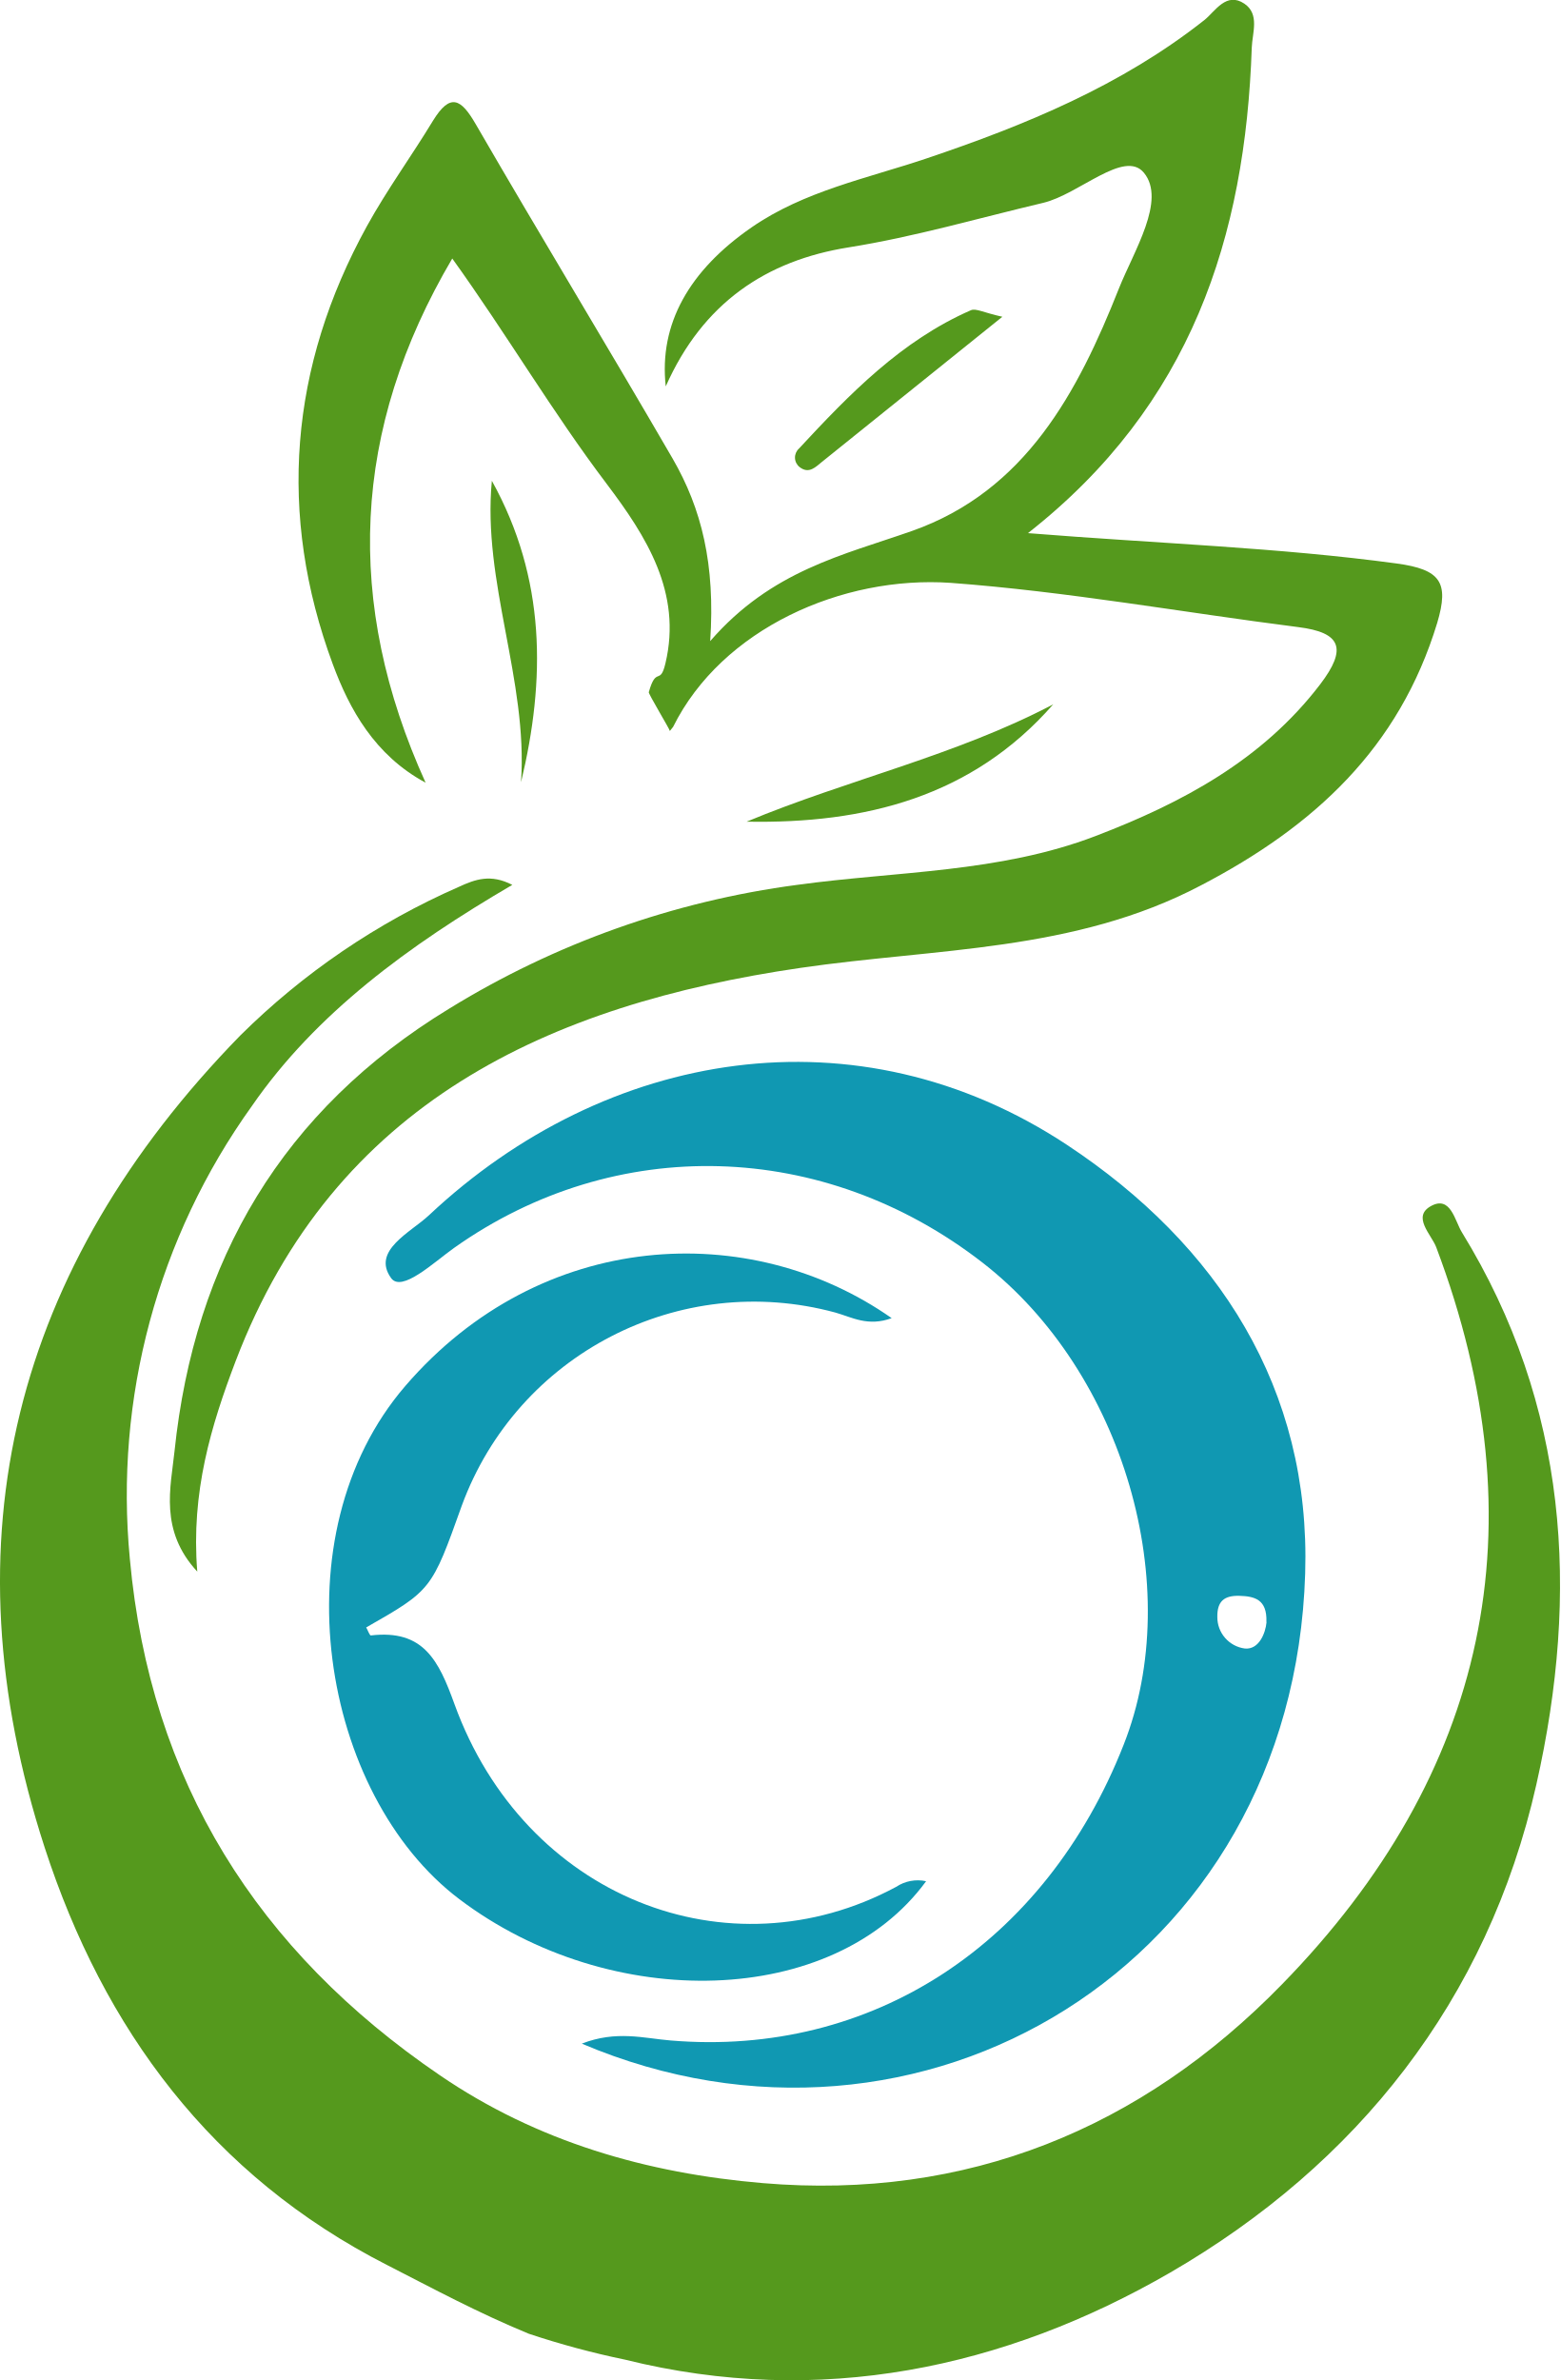
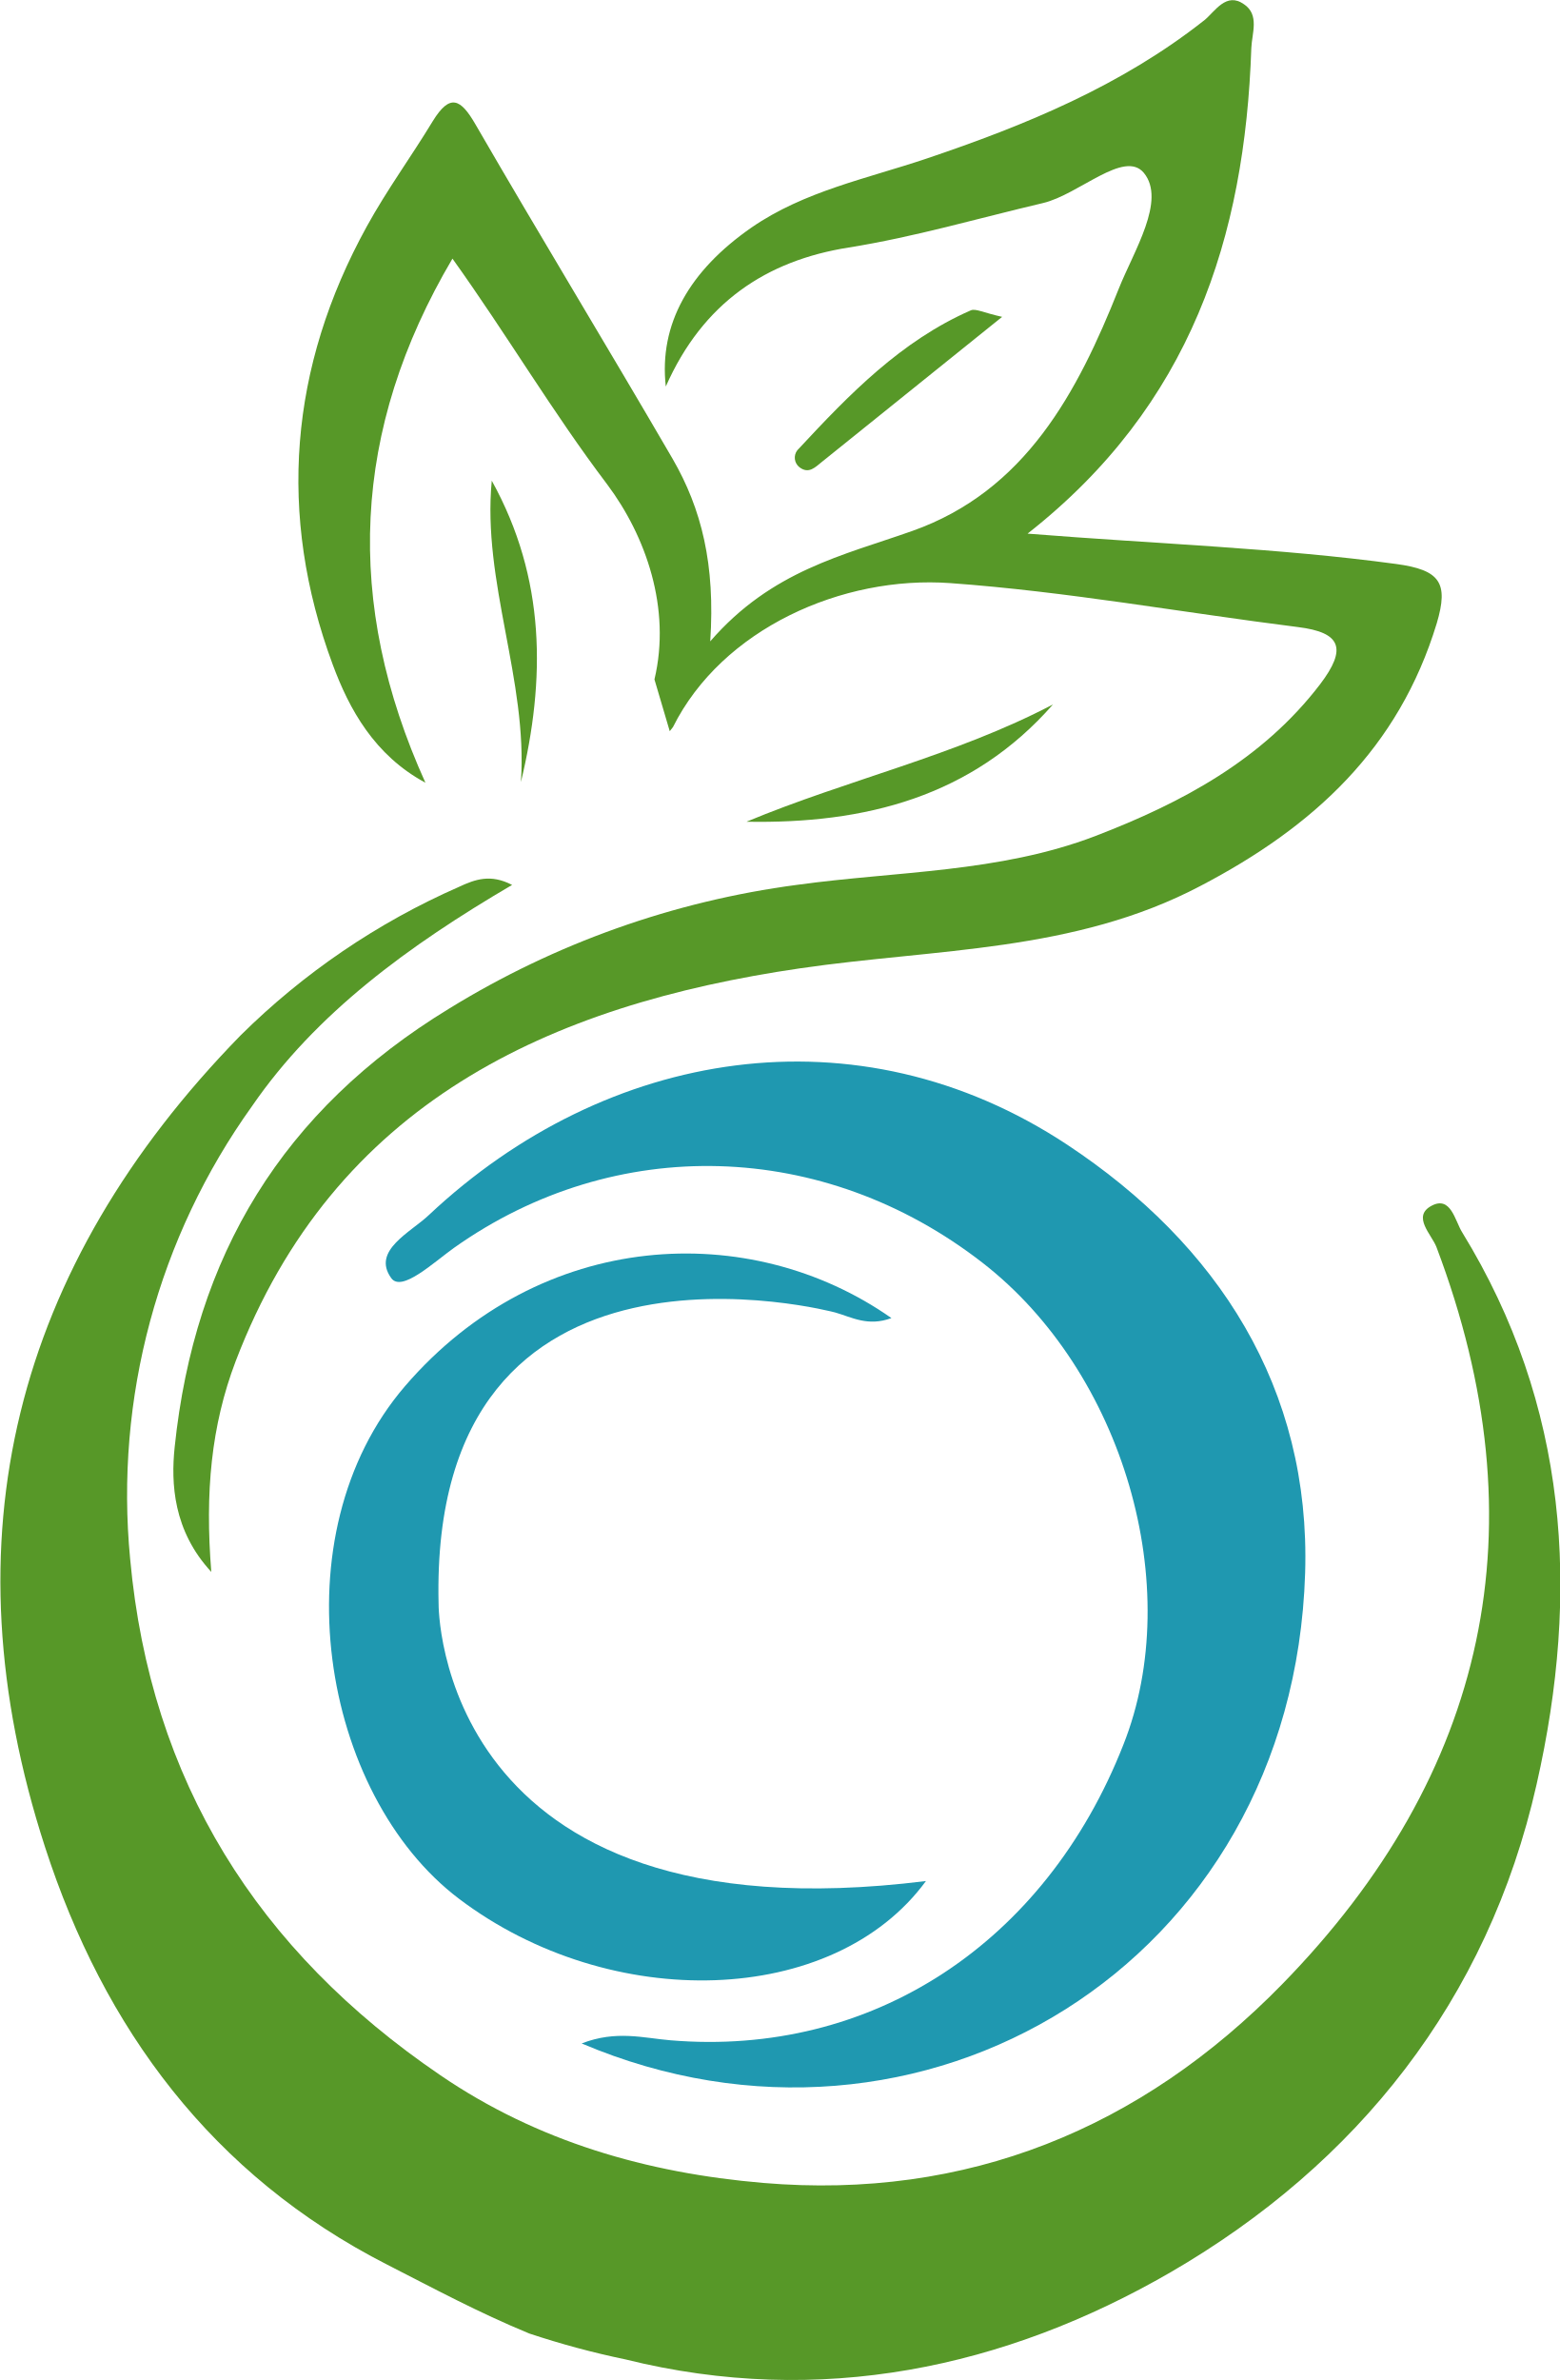
- <svg xmlns="http://www.w3.org/2000/svg" viewBox="0 0 148.12 225.93">
+ <svg xmlns="http://www.w3.org/2000/svg" viewBox="0 0 197.97 302.03">
  <defs>
-     <style>.cls-1{fill:#55991d;}.cls-2{fill:#1098b2;}</style>
+     <style>.cls-1{fill:#579828;}.cls-2{fill:#1f98b0;}</style>
  </defs>
  <g id="Layer_2" data-name="Layer 2">
    <g id="Layer_1-2" data-name="Layer 1">
-       <path class="cls-1" d="M48.64,84C38.81,89.75,30,96.18,23.91,105a63.36,63.36,0,0,0-11.58,43c1.93,21.11,12.11,37.2,29.43,49,9.25,6.32,19.68,9.31,30.66,10.24,19.38,1.64,35.94-5.17,49.28-18.85,19.54-20,24.66-43.5,14.66-70-.45-1.19-2.34-2.9-.48-3.91s2.25,1.42,2.92,2.5c10.08,16.42,11.2,34.16,7.07,52.42-4.63,20.54-17.08,36.08-34.76,46.33C95.39,224.82,77.8,228.58,59.35,224a80.44,80.44,0,0,1-9.14-2.46c-4.86-2-9.07-4.28-13.45-6.52-16.68-8.5-26.92-22.42-32.52-39.64-9.5-29.26-2.92-55.06,18.56-77.07A68.49,68.49,0,0,1,43.56,84.19C45.12,83.47,46.59,82.94,48.64,84Z" />
-       <path class="cls-1" d="M97.6,50.61c12.49,1,23.79,1.36,35,2.88,4.19.57,5,1.79,3.86,5.63C132.85,71,124.79,78.44,114,84.06,102,90.37,88.85,90,76,91.88c-23.84,3.48-44.25,12.77-53.62,37.31-2.33,6.12-4.26,12.45-3.65,20-3.62-3.91-2.52-8-2.16-11.43,1.89-18.13,10.26-32.37,26.06-42A84,84,0,0,1,75.68,84c9.42-1.3,19.2-1.14,28.32-4.63,8.26-3.16,15.86-7.23,21.34-14.4,2.6-3.41,2-4.93-2.08-5.44-11-1.4-21.94-3.38-33-4.2C80,54.62,68.54,59.67,63.91,69l-.31.39c0-.15-2.07-3.57-2-3.68.71-2.53,1.07-.58,1.58-2.74,1.6-6.72-1.84-12.08-5.55-17-5.18-6.84-9.52-14.24-14.69-21.43C33.38,40.77,32.67,57.22,40.41,74.3c-4.85-2.61-7.24-7-8.81-11.24-5.27-14.22-4.11-28.25,3.24-41.6,1.89-3.43,4.22-6.62,6.27-10,1.64-2.66,2.65-2.11,4.06.33,6.15,10.62,12.52,21.1,18.68,31.72,2.77,4.78,4.07,10.06,3.58,17.35,5.84-6.73,12.64-8.16,19.17-10.46,10.77-3.8,15.73-13.16,19.63-23,1.42-3.57,4.52-8.4,2.38-11-1.86-2.26-6.17,2.06-9.58,2.86-6.14,1.45-12.18,3.22-18.44,4.22-7.82,1.24-13.86,5.26-17.38,13.2-.66-5.93,2.23-11,8.14-15.09,5-3.46,10.94-4.64,16.59-6.54,9.41-3.17,18.54-6.92,26.44-13.17,1-.81,2.05-2.69,3.77-1.53,1.47,1,.75,2.77.7,4.16C118.24,22.48,113.11,38.44,97.6,50.61Z" />
-       <path class="cls-2" d="M55.24,194c3.28-1.28,5.88-.51,8.44-.3,19.06,1.6,35.57-9.15,43-28.06,5.94-15,0-35.39-13.38-45.77-15.07-11.7-34.85-12.26-50.17-1.42-1.93,1.37-5,4.29-6,2.87-1.87-2.6,1.86-4.33,3.59-5.95,16.83-15.81,40.69-19.83,60.6-6.68,14.34,9.48,23.15,23.14,22.6,40.68C122.78,186.59,87.34,207.65,55.24,194Zm65-40.05c.07-2.13-1.13-2.42-2.57-2.46s-2.11.52-2.09,2a3,3,0,0,0,2.61,3C119.55,156.62,120.16,155,120.25,154Z" />
-       <path class="cls-2" d="M84.66,125.13c-2.26.83-3.78-.09-5.34-.53a29.55,29.55,0,0,0-35.48,18.34c-2.86,8-2.86,8-9.07,11.55.15.26.33.78.44.76,5-.59,6.44,2.37,7.94,6.52,6.65,18.34,26,25.91,41.93,17.35a3.71,3.71,0,0,1,2.85-.54c-8.76,12-29.93,12.57-44.31,1.71-13.14-9.92-17.31-34.59-5.14-48.72C51.37,116.6,71.24,115.71,84.66,125.13Z" />
-       <path class="cls-1" d="M70.89,78C80.5,74,90.76,71.72,100,66.86,92.29,75.66,82.12,78.21,70.89,78Z" />
-       <path class="cls-1" d="M46.7,45.64c5.15,9.3,5.11,18.87,2.77,28.62C50.13,64.53,45.78,55.26,46.7,45.64Z" />
-       <path class="cls-1" d="M95.17,30.07,78.06,43.83c-.62.5-1.25,1.2-2.14.51a1.15,1.15,0,0,1-.06-1.76c4.8-5.17,9.71-10.24,16.32-13.13C92.65,29.24,93.4,29.68,95.17,30.07Z" />
+       <g id="TVH_Logo" data-name="TVH Logo">
+         <g id="Layer_1-2-2" data-name="Layer 1-2">
+           <path class="cls-1" d="M65,112.3C51.87,120,40.1,128.58,32,140.36a84.71,84.71,0,0,0-15.48,57.48c2.58,28.21,16.19,49.72,39.34,65.49,12.36,8.45,26.3,12.44,41,13.69,25.91,2.19,48-6.92,65.87-25.2,26.12-26.73,33-58.14,19.6-93.56-.61-1.59-3.13-3.88-.65-5.23s3,1.9,3.91,3.35c13.47,21.94,15,45.65,9.45,70.06-6.19,27.45-22.83,48.22-46.46,61.92-21,12.15-44.52,17.18-69.18,11.06a109,109,0,0,1-12.22-3.29c-6.5-2.68-12.12-5.72-18-8.72-22.29-11.36-36-30-43.46-53-12.7-39.11-3.91-73.59,24.8-103a91.79,91.79,0,0,1,27.75-18.87C60.31,111.59,62.27,110.88,65,112.3Z" />
+           <path class="cls-1" d="M83.07,86.22c2.14-9-1.08-18.18-6-24.75-6.93-9.15-12.73-19-19.64-28.65C44.62,54.52,43.67,76.5,54,99.33c-6.48-3.49-9.68-9.35-11.77-15-7.05-19-5.5-37.76,4.33-55.6,2.52-4.59,5.64-8.85,8.38-13.37,2.19-3.55,3.54-2.82,5.42.44,8.22,14.2,16.74,28.2,25,42.4,3.7,6.39,5.44,13.44,4.79,23.19,7.8-9,16.89-10.91,25.62-14,14.39-5.08,21-17.59,26.23-30.74,1.9-4.78,6.05-11.23,3.19-14.71-2.49-3-8.25,2.76-12.81,3.83-8.21,1.93-16.28,4.3-24.65,5.64-10.45,1.65-18.52,7-23.22,17.64-.89-7.93,3-14.7,10.87-20.17,6.69-4.62,14.63-6.2,22.18-8.74,12.58-4.24,24.78-9.25,35.34-17.6,1.33-1.09,2.74-3.6,5-2,2,1.34,1,3.7.93,5.56-.81,24-7.67,45.35-28.4,61.62,16.69,1.33,31.8,1.82,46.78,3.85,5.6.76,6.68,2.39,5.16,7.52-4.83,15.88-15.6,25.82-30,33.34-16,8.43-33.62,7.94-50.79,10.45-31.86,4.65-59.14,17.07-71.67,49.87-3.11,8.18-3.9,16.64-3.09,26.73-4.84-5.23-5.13-11.25-4.65-15.83C24.7,159.36,35.86,140.89,57,128a112.22,112.22,0,0,1,44.17-15.71c12.59-1.74,25.66-1.53,37.85-6.19,11-4.23,21.2-9.67,28.53-19.25,3.47-4.56,2.67-6.59-2.78-7.27C150,77.72,135.42,75.07,120.64,74c-13.71-1-29,5.8-35.22,18.27l-.41.52" />
+           <path class="cls-2" d="M73.83,259.32c4.39-1.71,7.86-.68,11.28-.4,25.48,2.14,47.55-12.23,57.48-37.51,7.94-20,0-47.3-17.89-61.17-20.14-15.64-46.58-16.39-67.05-1.9-2.58,1.83-6.69,5.73-8,3.84-2.5-3.48,2.48-5.79,4.8-8,22.49-21.13,54.38-26.5,81-8.92,19.17,12.67,30.94,30.92,30.21,54.37C164.1,249.41,116.74,277.56,73.83,259.32Z" />
+           <path class="cls-2" d="M117.53,238.71c-11.71,16-40,16.8-59.23,2.28-17.56-13.25-23.13-46.23-6.87-65.11,17.23-20,43.79-21.2,61.72-8.61-3,1.11-5.05-.12-7.13-.71,0,0-51.57-13.83-50.35,36.95C55.67,203.51,55.28,246.47,117.53,238.71Z" />
+           <path class="cls-1" d="M94.75,104.28c12.84-5.35,26.56-8.4,38.91-14.89C123.35,101.15,109.76,104.56,94.75,104.28Z" />
+           <path class="cls-1" d="M62.42,61c6.88,12.43,6.83,25.22,3.7,38.25C67,86.27,61.19,73.88,62.42,61Z" />
+           <path class="cls-1" d="M127.2,40.21l-22.87,18.4c-.83.66-1.67,1.6-2.86.68a1.54,1.54,0,0,1-.26-2.16,1.66,1.66,0,0,1,.18-.19c6.42-6.91,13-13.69,21.82-17.55C123.83,39.11,124.84,39.69,127.2,40.21Z" />
+         </g>
+       </g>
    </g>
  </g>
</svg>
